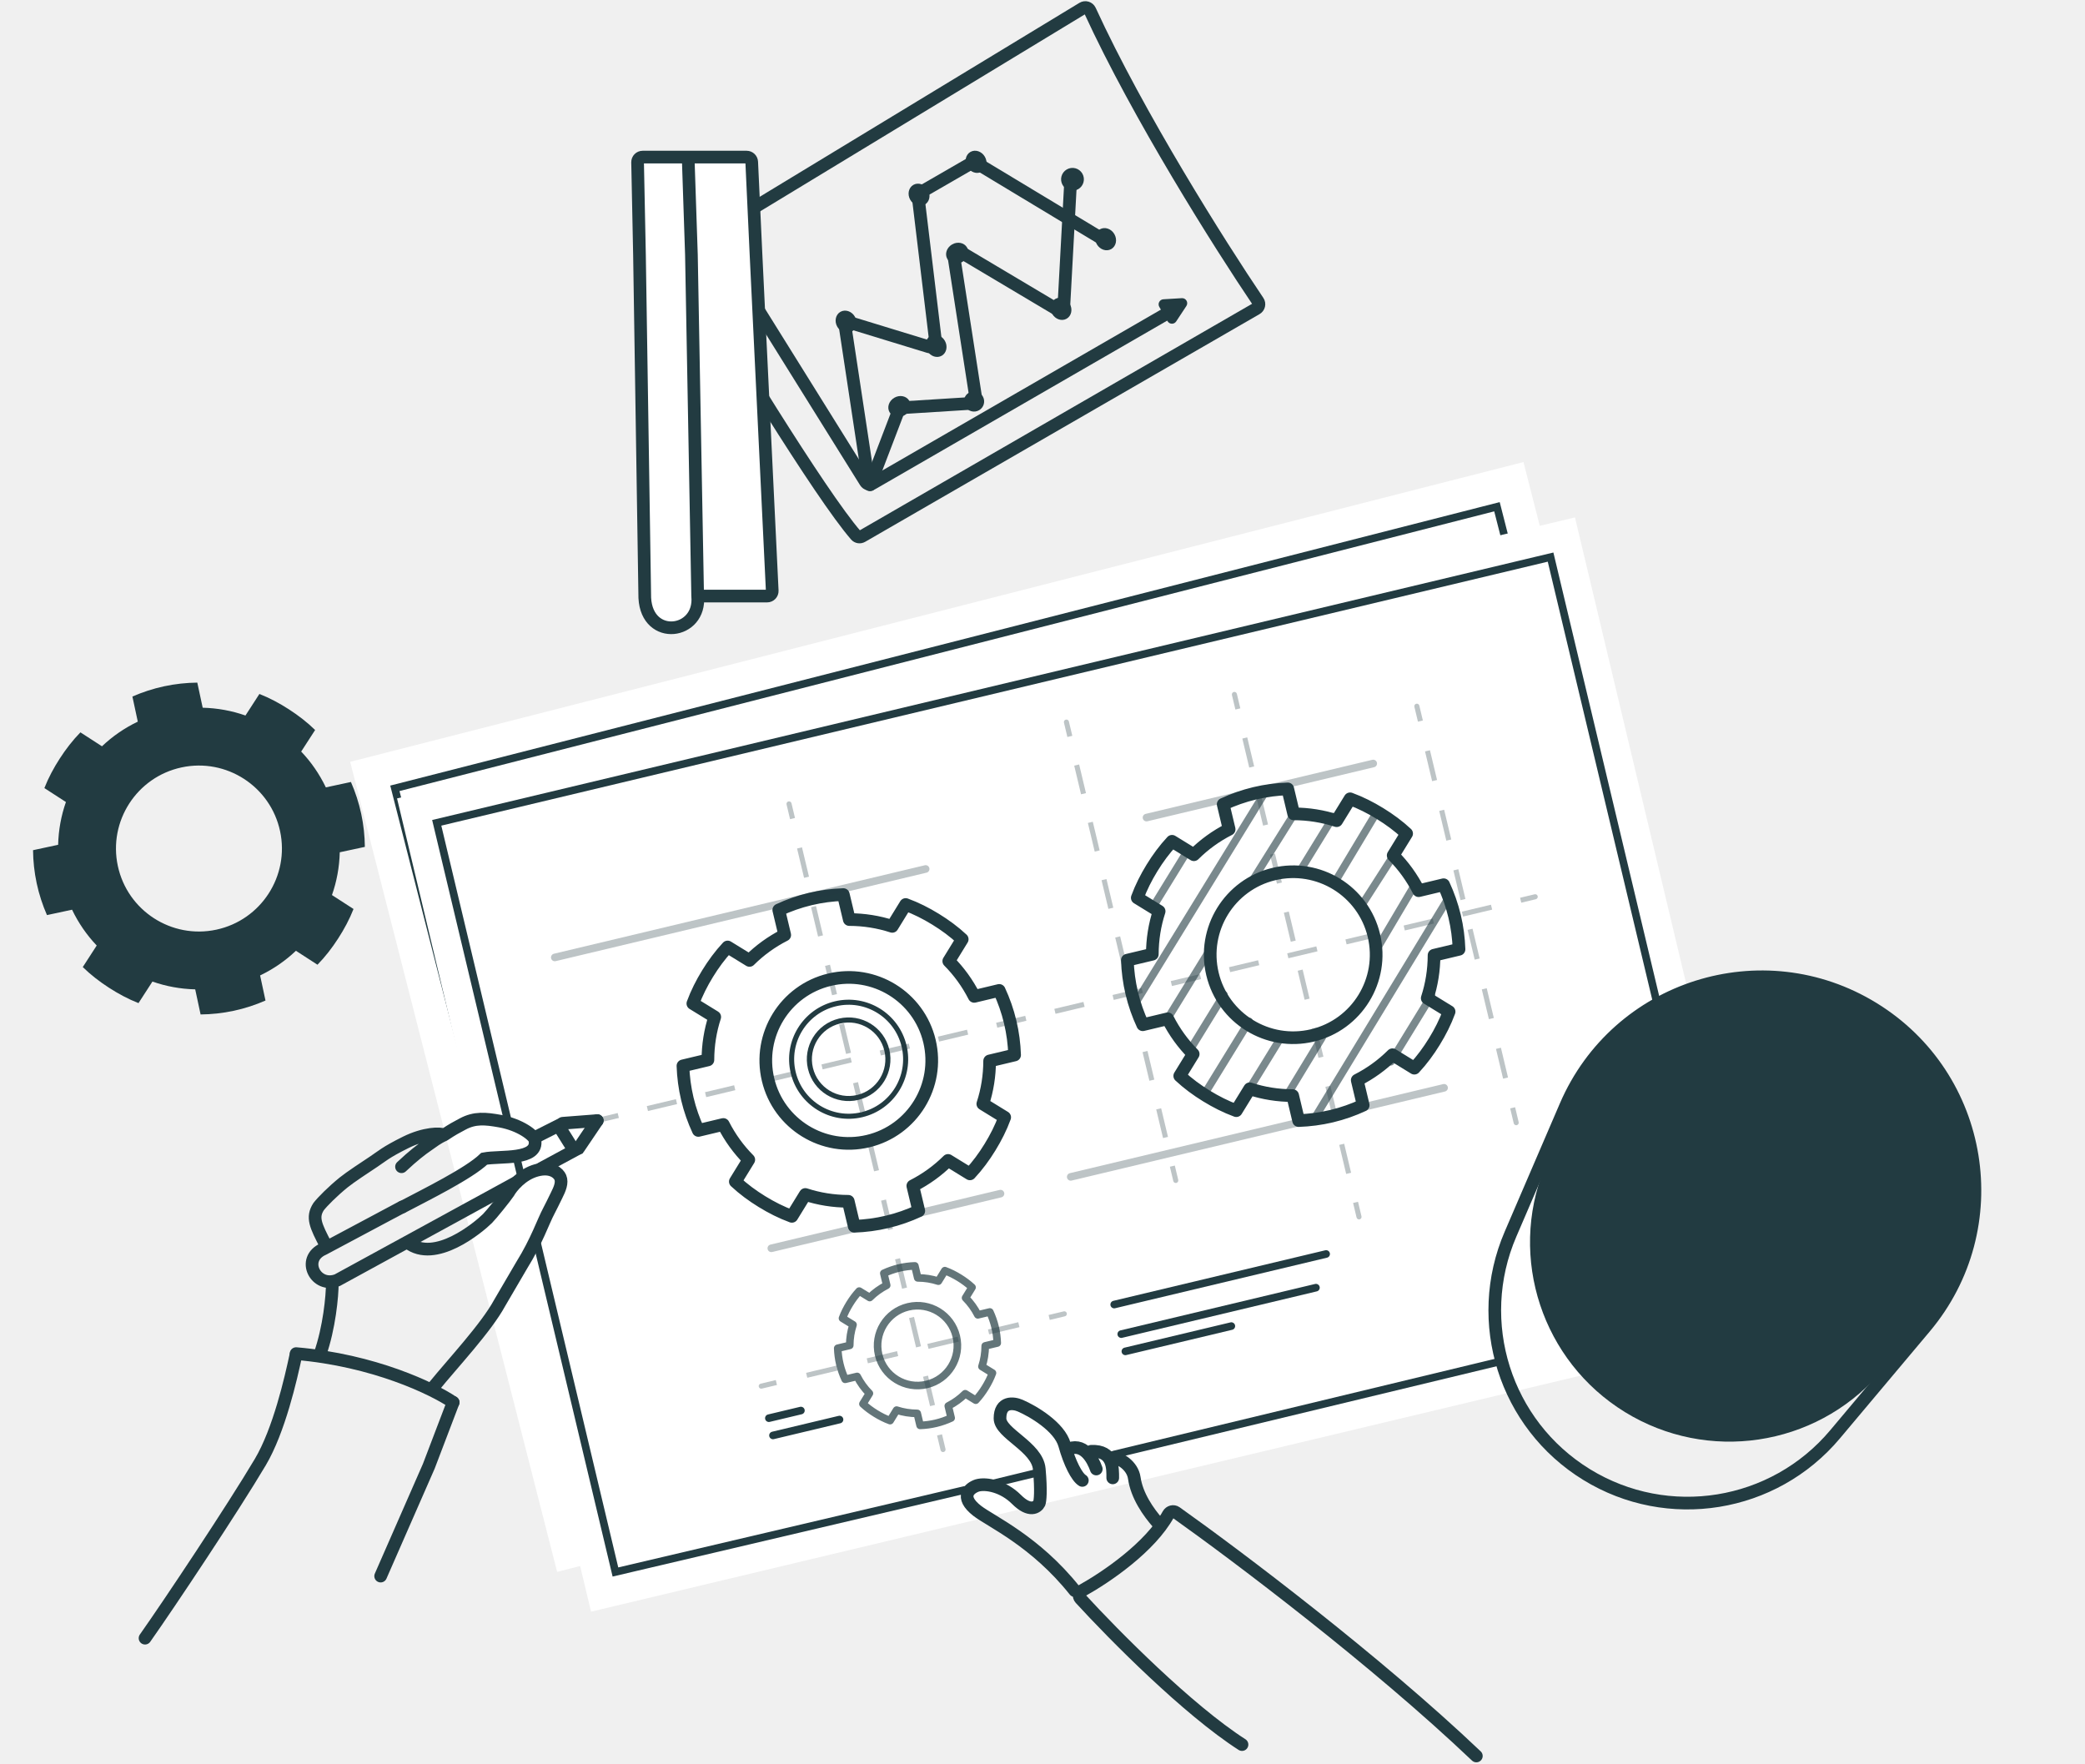
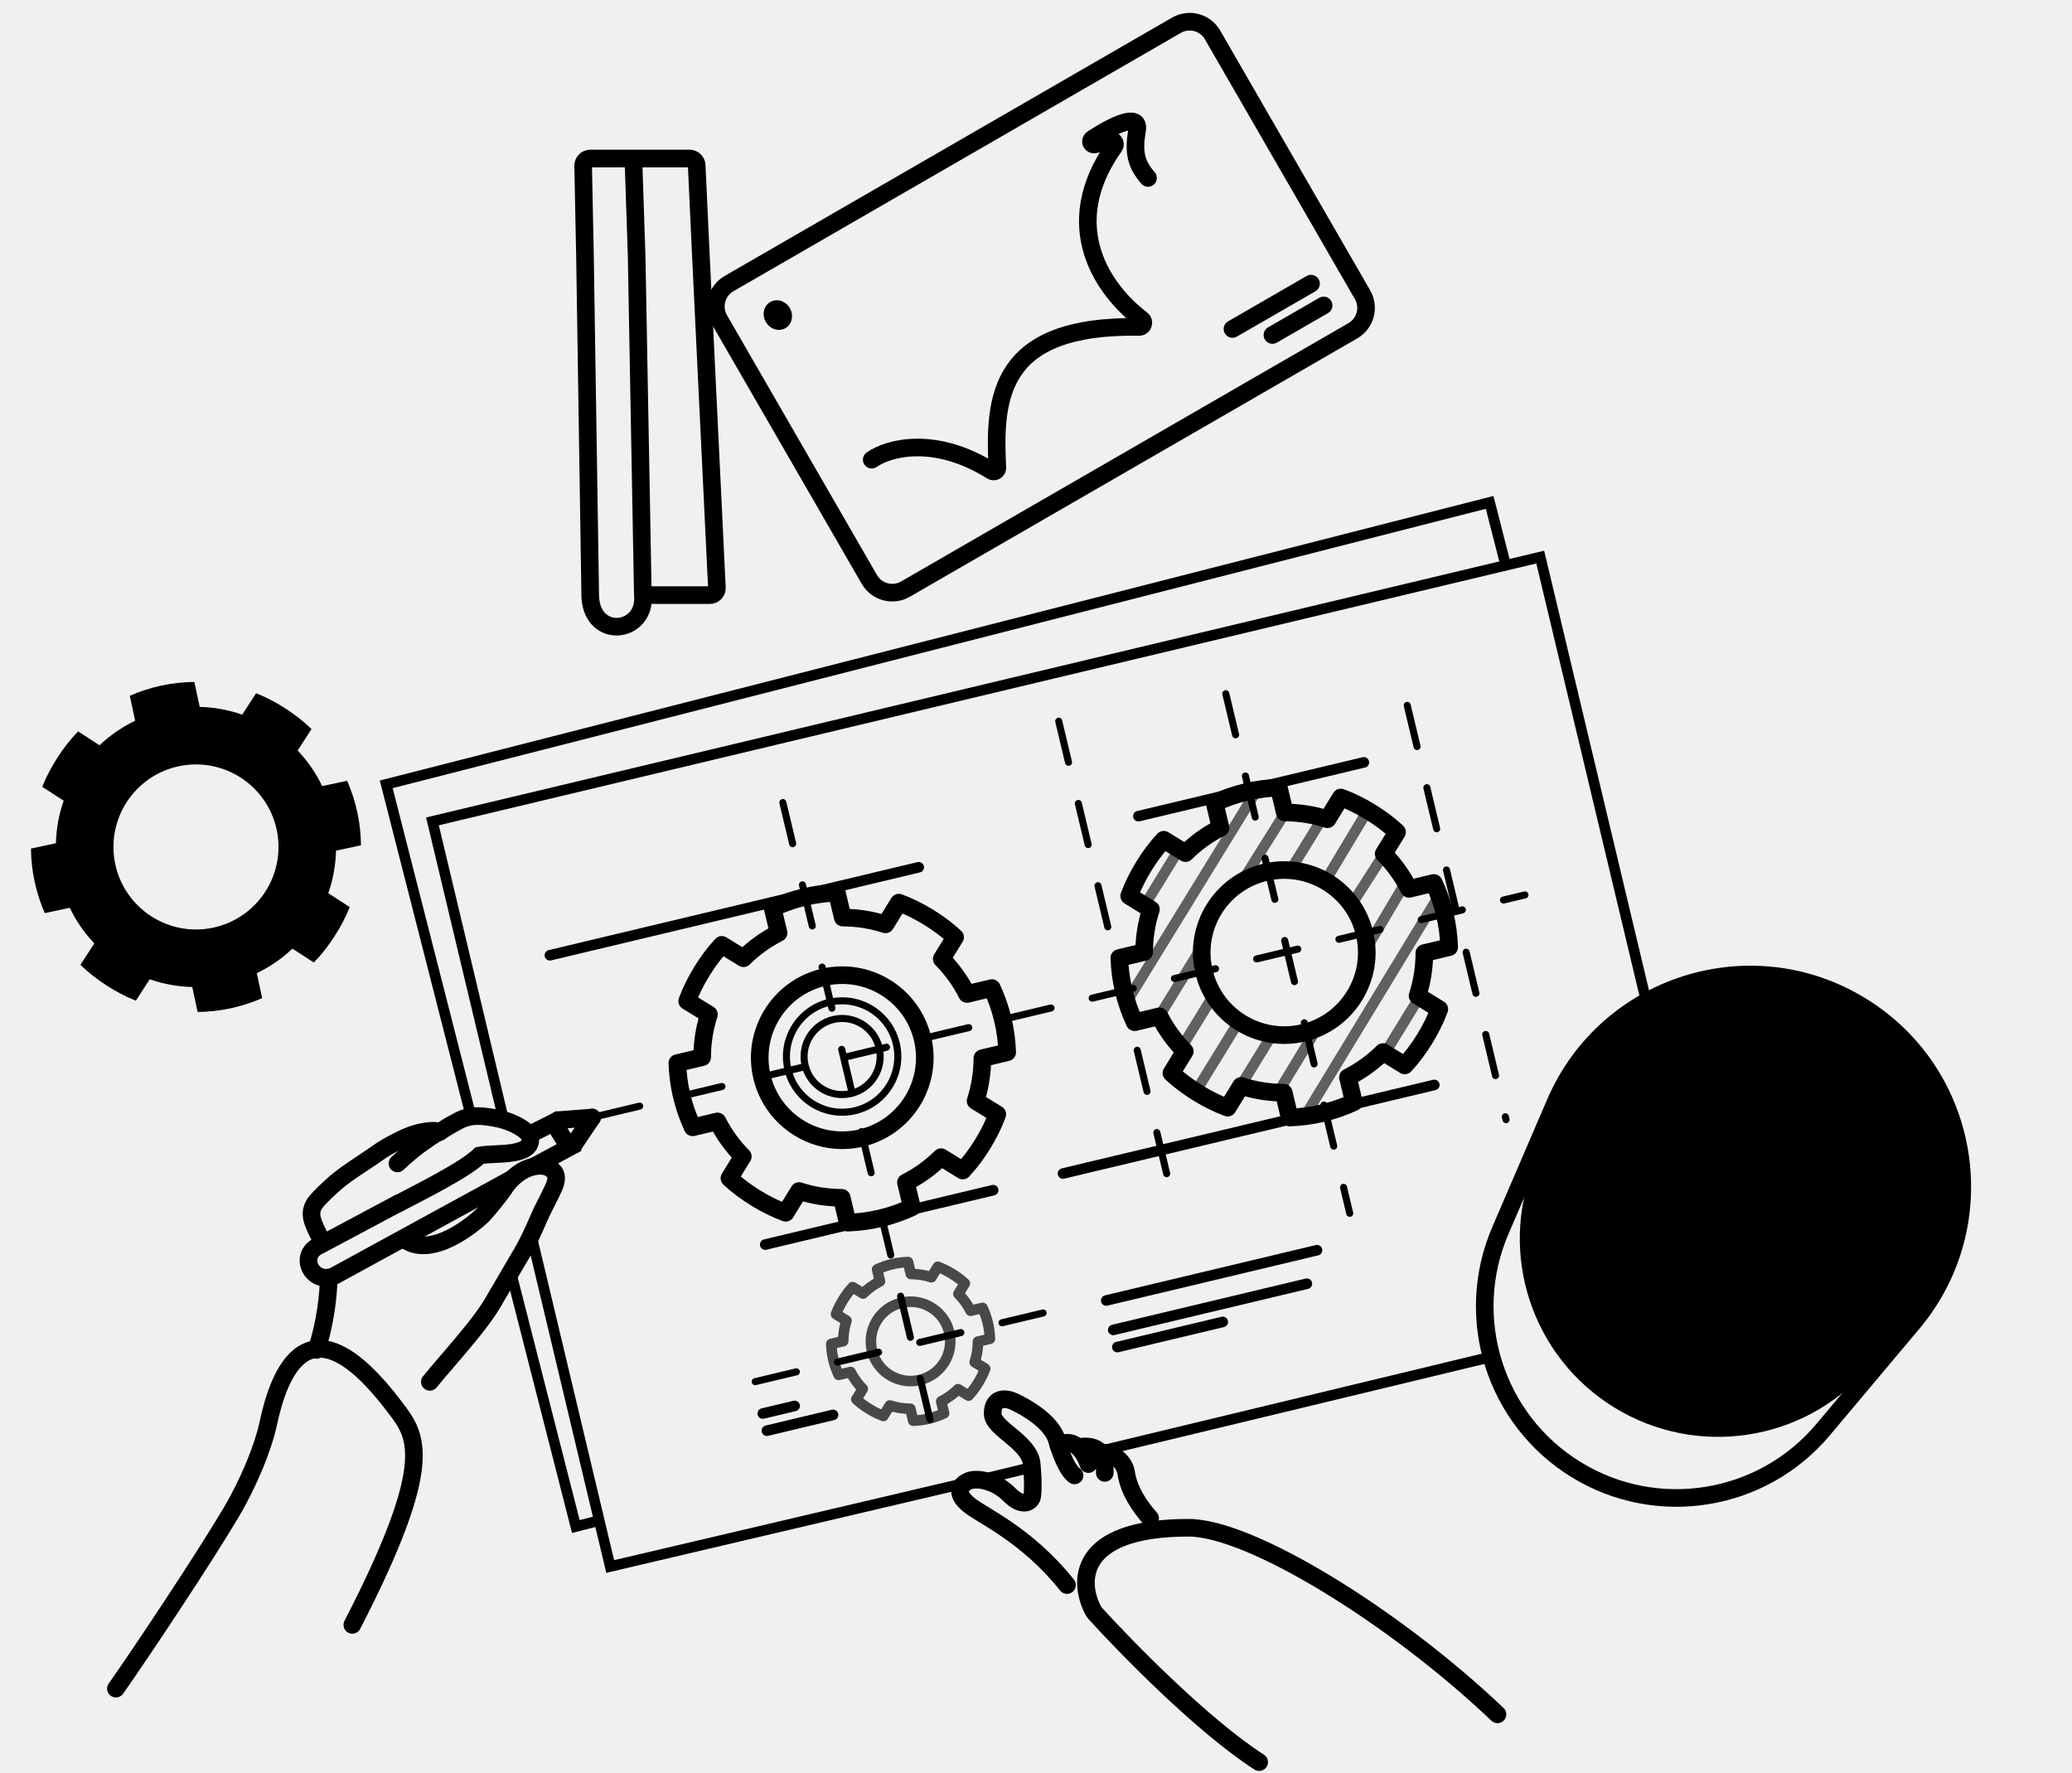
- <svg xmlns="http://www.w3.org/2000/svg" width="823" height="696" viewBox="0 0 823 696" fill="none">
-   <rect x="138.227" y="300.695" width="478" height="330" transform="rotate(-14.3321 138.227 300.695)" fill="white" />
-   <rect x="155.864" y="311.155" width="449" height="301" transform="rotate(-14.3321 155.864 311.155)" stroke="#223B41" stroke-width="3" />
-   <rect x="156.725" y="315.14" width="478" height="330" transform="rotate(-13.417 156.725 315.14)" fill="white" />
-   <path d="M439.749 574.092L592.5 537.295M380.749 588.092L242.926 620.472L211.75 489.592M391.749 585.592L410.25 581.092M205.86 465.092L203.713 456.092M200.732 443.592L172.387 324.77L612.05 219.889L654.061 396" stroke="#223B41" stroke-width="3" stroke-linecap="round" />
-   <path d="M64.792 270.878C60.407 271.819 56.221 273.197 52.263 274.926L54.388 284.833C49.112 287.369 44.379 290.638 40.251 294.564L31.744 289.062C28.663 292.212 25.981 295.707 23.597 299.393C21.213 303.078 19.126 306.958 17.517 311.059L26.024 316.562C24.136 321.937 23.096 327.594 22.947 333.446L13.04 335.571C13.086 339.89 13.546 344.273 14.486 348.658C15.427 353.044 16.806 357.23 18.535 361.188L28.441 359.063C30.978 364.338 34.247 369.072 38.173 373.2L32.67 381.707C35.82 384.787 39.316 387.47 43.001 389.854C46.686 392.237 50.567 394.325 54.668 395.934L60.17 387.427C65.545 389.314 71.203 390.355 77.054 390.504L79.179 400.411C83.498 400.364 87.881 399.905 92.267 398.964C96.653 398.024 100.838 396.645 104.797 394.916L102.672 385.009C107.947 382.473 112.68 379.204 116.808 375.278L125.316 380.78C128.396 377.631 131.079 374.135 133.462 370.45C135.846 366.764 137.933 362.884 139.543 358.783L131.035 353.281C132.923 347.906 133.963 342.248 134.113 336.396L144.019 334.271C143.973 329.952 143.514 325.569 142.573 321.184C141.632 316.798 140.253 312.612 138.524 308.654L128.618 310.779C126.081 305.504 122.812 300.77 118.886 296.642L124.389 288.135C121.239 285.055 117.743 282.372 114.058 279.989C110.373 277.605 106.492 275.517 102.391 273.908L96.889 282.415C91.514 280.528 85.856 279.488 80.005 279.338L77.88 269.431C73.561 269.478 69.178 269.937 64.792 270.878V270.878ZM71.661 302.899C89.337 299.108 106.76 310.376 110.551 328.052C114.343 345.728 103.074 363.151 85.398 366.943C67.722 370.734 50.3 359.466 46.508 341.79C42.717 324.114 53.985 306.691 71.661 302.899Z" fill="#223B41" />
-   <path d="M319.833 354.841C315.47 355.881 311.317 357.356 307.4 359.175L309.751 369.03C304.535 371.686 299.877 375.063 295.84 379.082L287.209 373.776C284.202 376.995 281.6 380.551 279.301 384.29C277.002 388.029 275.004 391.956 273.489 396.093L282.12 401.399C280.356 406.816 279.445 412.496 279.429 418.349L269.574 420.7C269.719 425.017 270.279 429.388 271.319 433.751C272.36 438.114 273.834 442.268 275.653 446.185L285.509 443.834C288.165 449.05 291.542 453.707 295.561 457.745L290.255 466.375C293.474 469.383 297.03 471.985 300.769 474.284C304.508 476.582 308.435 478.581 312.572 480.096L317.878 471.465C323.295 473.229 328.975 474.139 334.828 474.155L337.179 484.011C341.496 483.865 345.867 483.306 350.23 482.265C354.593 481.225 358.746 479.75 362.664 477.931L360.313 468.076C365.529 465.42 370.186 462.043 374.223 458.024L382.854 463.33C385.862 460.111 388.464 456.555 390.762 452.816C393.061 449.077 395.06 445.15 396.575 441.013L387.944 435.707C389.708 430.29 390.618 424.61 390.634 418.757L400.49 416.406C400.344 412.089 399.785 407.718 398.744 403.355C397.703 398.992 396.229 394.838 394.41 390.921L384.555 393.272C381.898 388.056 378.522 383.399 374.503 379.361L379.809 370.731C376.59 367.723 373.034 365.121 369.295 362.822C365.556 360.524 361.629 358.525 357.492 357.01L352.186 365.641C346.769 363.877 341.089 362.967 335.236 362.951L332.885 353.095C328.568 353.241 324.196 353.8 319.833 354.841V354.841ZM327.433 386.697C345.017 382.502 362.693 393.369 366.888 410.954C371.083 428.538 360.216 446.214 342.631 450.409C325.046 454.604 307.37 443.737 303.176 426.152C298.981 408.568 309.848 390.892 327.433 386.697Z" stroke="#223B41" stroke-width="5" stroke-linecap="round" stroke-linejoin="round" />
-   <path d="M354.843 500.487C352.745 500.988 350.748 501.697 348.864 502.571L349.994 507.311C347.486 508.589 345.246 510.212 343.305 512.145L339.154 509.593C337.708 511.142 336.456 512.852 335.351 514.65C334.245 516.448 333.284 518.337 332.556 520.326L336.706 522.878C335.858 525.483 335.42 528.214 335.413 531.03L330.673 532.16C330.743 534.236 331.012 536.338 331.512 538.437C332.013 540.535 332.722 542.532 333.596 544.416L338.336 543.286C339.614 545.794 341.237 548.034 343.17 549.975L340.619 554.126C342.167 555.572 343.877 556.824 345.675 557.929C347.473 559.035 349.362 559.996 351.351 560.724L353.903 556.574C356.508 557.422 359.24 557.86 362.055 557.868L363.185 562.607C365.261 562.537 367.363 562.268 369.462 561.768C371.56 561.267 373.557 560.558 375.441 559.684L374.311 554.944C376.819 553.666 379.059 552.043 381 550.11L385.151 552.662C386.597 551.113 387.849 549.403 388.954 547.605C390.06 545.807 391.021 543.918 391.749 541.929L387.599 539.377C388.447 536.772 388.885 534.041 388.893 531.226L393.632 530.095C393.562 528.019 393.293 525.917 392.793 523.818C392.292 521.72 391.583 519.723 390.709 517.839L385.969 518.969C384.691 516.461 383.068 514.221 381.135 512.28L383.687 508.129C382.138 506.683 380.428 505.431 378.63 504.326C376.832 503.22 374.943 502.259 372.954 501.531L370.402 505.681C367.797 504.833 365.066 504.395 362.251 504.387L361.12 499.648C359.044 499.718 356.942 499.987 354.843 500.487V500.487ZM358.498 515.807C366.955 513.79 375.455 519.016 377.473 527.473C379.49 535.93 374.264 544.43 365.807 546.448C357.35 548.465 348.85 543.239 346.832 534.782C344.815 526.325 350.041 517.825 358.498 515.807Z" stroke="#223B41" stroke-opacity="0.7" stroke-width="3" stroke-linecap="round" stroke-linejoin="round" />
-   <path d="M596.225 487.148L618.021 436.487C638.309 389.33 695.717 371.154 739.449 398.04C783.259 424.974 792.896 484.547 759.813 523.919L724.335 566.143C700.088 594.998 658.368 601.748 626.26 582.008C594.088 562.229 581.3 521.84 596.225 487.148Z" stroke="#223B41" stroke-width="5" />
-   <path d="M609.594 461.054L618.281 439.38C637.362 391.768 694.721 372.811 738.417 399.675C782.201 426.593 791.107 486.497 757.049 524.989L741.575 542.476C716.241 571.108 673.994 577.39 641.425 557.367C608.779 537.296 595.338 496.627 609.594 461.054Z" fill="#223B41" />
-   <circle cx="334.978" cy="418.089" r="15.5" transform="rotate(-13.417 334.978 418.089)" stroke="#223B41" stroke-width="2" />
-   <circle cx="334.977" cy="418.089" r="22.5" transform="rotate(-13.417 334.977 418.089)" stroke="#223B41" stroke-width="2" />
-   <path d="M312.42 317.066C312.292 316.529 311.752 316.197 311.215 316.325C310.678 316.453 310.346 316.993 310.475 317.53L312.42 317.066ZM371.268 572.379C371.396 572.916 371.936 573.248 372.473 573.12C373.01 572.992 373.342 572.452 373.214 571.915L371.268 572.379ZM310.475 317.53L311.856 323.322L313.802 322.858L312.42 317.066L310.475 317.53ZM314.62 334.906L317.383 346.49L319.328 346.026L316.565 334.442L314.62 334.906ZM320.146 358.074L322.91 369.658L324.855 369.194L322.092 357.61L320.146 358.074ZM325.673 381.242L328.436 392.826L330.382 392.362L327.618 380.778L325.673 381.242ZM331.2 404.41L333.963 415.994L335.908 415.53L333.145 403.946L331.2 404.41ZM336.726 427.578L339.49 439.162L341.435 438.698L338.672 427.114L336.726 427.578ZM342.253 450.747L345.016 462.331L346.962 461.867L344.198 450.282L342.253 450.747ZM347.78 473.915L350.543 485.499L352.488 485.035L349.725 473.451L347.78 473.915ZM353.306 497.083L356.07 508.667L358.015 508.203L355.252 496.619L353.306 497.083ZM358.833 520.251L361.596 531.835L363.542 531.371L360.778 519.787L358.833 520.251ZM364.36 543.419L367.123 555.003L369.068 554.539L366.305 542.955L364.36 543.419ZM369.886 566.587L371.268 572.379L373.214 571.915L371.832 566.123L369.886 566.587Z" fill="#223B41" fill-opacity="0.3" />
-   <path d="M421.917 284.777C421.789 284.24 421.25 283.908 420.712 284.037C420.175 284.165 419.843 284.704 419.972 285.241L421.917 284.777ZM463.13 466.165C463.259 466.702 463.798 467.034 464.335 466.906C464.872 466.777 465.204 466.238 465.076 465.701L463.13 466.165ZM419.972 285.241L421.32 290.895L423.266 290.431L421.917 284.777L419.972 285.241ZM424.018 302.203L426.715 313.511L428.661 313.047L425.963 301.739L424.018 302.203ZM429.413 324.818L432.11 336.126L434.055 335.662L431.358 324.354L429.413 324.818ZM434.807 347.434L437.505 358.741L439.45 358.277L436.753 346.97L434.807 347.434ZM440.202 370.049L442.9 381.357L444.845 380.893L442.148 369.585L440.202 370.049ZM445.597 392.665L448.295 403.972L450.24 403.508L447.543 392.201L445.597 392.665ZM450.992 415.28L453.689 426.588L455.635 426.124L452.937 414.816L450.992 415.28ZM456.387 437.896L459.084 449.203L461.03 448.739L458.332 437.431L456.387 437.896ZM461.782 460.511L463.13 466.165L465.076 465.701L463.727 460.047L461.782 460.511Z" fill="#223B41" fill-opacity="0.3" />
-   <path d="M488.221 273.862C488.093 273.325 487.553 272.993 487.016 273.122C486.479 273.25 486.147 273.789 486.275 274.326L488.221 273.862ZM535.467 480.54C535.595 481.077 536.135 481.409 536.672 481.281C537.209 481.153 537.541 480.613 537.412 480.076L535.467 480.54ZM486.275 274.326L487.642 280.054L489.587 279.59L488.221 273.862L486.275 274.326ZM490.375 291.511L493.108 302.967L495.053 302.503L492.32 291.047L490.375 291.511ZM495.84 314.423L498.573 325.88L500.519 325.416L497.786 313.959L495.84 314.423ZM501.306 337.336L504.039 348.792L505.984 348.328L503.252 336.872L501.306 337.336ZM506.772 360.249L509.505 371.705L511.45 371.241L508.717 359.785L506.772 360.249ZM512.238 383.161L514.971 394.618L516.916 394.154L514.183 382.697L512.238 383.161ZM517.703 406.074L520.436 417.53L522.382 417.066L519.649 405.61L517.703 406.074ZM523.169 428.987L525.902 440.443L527.847 439.979L525.115 428.523L523.169 428.987ZM528.635 451.899L531.368 463.356L533.313 462.892L530.58 451.435L528.635 451.899ZM534.101 474.812L535.467 480.54L537.412 480.076L536.046 474.348L534.101 474.812Z" fill="#223B41" fill-opacity="0.3" />
-   <path d="M560.238 278.511C560.11 277.973 559.571 277.642 559.034 277.77C558.496 277.898 558.165 278.438 558.293 278.975L560.238 278.511ZM597.507 443.362C597.635 443.899 598.175 444.231 598.712 444.103C599.249 443.975 599.581 443.435 599.452 442.898L597.507 443.362ZM558.293 278.975L559.693 284.846L561.639 284.382L560.238 278.511L558.293 278.975ZM562.494 296.588L565.295 308.33L567.241 307.866L564.44 296.124L562.494 296.588ZM568.096 320.072L570.897 331.814L572.843 331.349L570.042 319.608L568.096 320.072ZM573.698 343.556L576.499 355.297L578.445 354.833L575.644 343.091L573.698 343.556ZM579.3 367.039L582.102 378.781L584.047 378.317L581.246 366.575L579.3 367.039ZM584.903 390.523L587.704 402.265L589.649 401.801L586.848 390.059L584.903 390.523ZM590.505 414.007L593.306 425.749L595.251 425.285L592.45 413.543L590.505 414.007ZM596.107 437.491L597.507 443.362L599.452 442.898L598.052 437.027L596.107 437.491Z" fill="#223B41" fill-opacity="0.3" />
-   <path d="M300.243 546.144C299.705 546.272 299.374 546.811 299.502 547.348C299.63 547.885 300.169 548.217 300.707 548.089L300.243 546.144ZM420.35 519.548C420.887 519.42 421.218 518.881 421.09 518.344C420.962 517.806 420.423 517.475 419.886 517.603L420.35 519.548ZM300.707 548.089L306.689 546.662L306.225 544.716L300.243 546.144L300.707 548.089ZM318.653 543.808L330.617 540.954L330.153 539.008L318.189 541.862L318.653 543.808ZM342.582 538.1L354.546 535.246L354.082 533.3L342.118 536.154L342.582 538.1ZM366.51 532.392L378.475 529.538L378.011 527.592L366.046 530.446L366.51 532.392ZM390.439 526.684L402.403 523.83L401.939 521.884L389.975 524.738L390.439 526.684ZM414.367 520.975L420.35 519.548L419.886 517.603L413.903 519.03L414.367 520.975Z" fill="#223B41" fill-opacity="0.3" />
-   <path d="M238.077 440.69C237.539 440.819 237.208 441.358 237.336 441.895C237.464 442.432 238.003 442.764 238.541 442.636L238.077 440.69ZM606.224 354.926C606.761 354.798 607.093 354.258 606.965 353.721C606.836 353.184 606.297 352.852 605.76 352.981L606.224 354.926ZM238.541 442.636L244.286 441.265L243.822 439.32L238.077 440.69L238.541 442.636ZM255.776 438.524L267.266 435.783L266.802 433.838L255.312 436.579L255.776 438.524ZM278.756 433.043L290.246 430.302L289.782 428.356L278.292 431.097L278.756 433.043ZM301.736 427.561L313.226 424.82L312.762 422.874L301.272 425.615L301.736 427.561ZM324.716 422.079L336.207 419.338L335.742 417.392L324.252 420.133L324.716 422.079ZM347.697 416.597L359.187 413.856L358.723 411.911L347.233 414.652L347.697 416.597ZM370.677 411.115L382.167 408.374L381.703 406.429L370.213 409.17L370.677 411.115ZM393.657 405.633L405.147 402.892L404.683 400.947L393.193 403.688L393.657 405.633ZM416.637 400.151L428.127 397.41L427.663 395.465L416.173 398.206L416.637 400.151ZM439.617 394.67L451.108 391.929L450.643 389.983L439.153 392.724L439.617 394.67ZM462.598 389.188L474.088 386.447L473.624 384.501L462.134 387.242L462.598 389.188ZM485.578 383.706L497.068 380.965L496.604 379.019L485.114 381.76L485.578 383.706ZM508.558 378.224L520.048 375.483L519.584 373.538L508.094 376.279L508.558 378.224ZM531.538 372.742L543.028 370.001L542.564 368.056L531.074 370.797L531.538 372.742ZM554.518 367.26L566.009 364.519L565.544 362.574L554.054 365.315L554.518 367.26ZM577.499 361.778L588.989 359.037L588.525 357.092L577.035 359.833L577.499 361.778ZM600.479 356.296L606.224 354.926L605.76 352.981L600.015 354.351L600.479 356.296Z" fill="#223B41" fill-opacity="0.3" />
-   <path d="M303.491 559.762L316.136 556.745" stroke="#223B41" stroke-width="3" stroke-linecap="round" />
-   <path d="M439.804 514.908L523.457 494.953" stroke="#223B41" stroke-width="3" stroke-linecap="round" />
-   <path d="M442.588 526.58L519.432 508.249" stroke="#223B41" stroke-width="3" stroke-linecap="round" />
-   <path d="M444.213 533.389L486.039 523.412" stroke="#223B41" stroke-width="3" stroke-linecap="round" />
-   <path d="M305.115 566.57L331.378 560.305" stroke="#223B41" stroke-width="3" stroke-linecap="round" />
-   <path d="M454.959 358.215L469.032 335.325" stroke="#223B41" stroke-opacity="0.6" stroke-width="3" stroke-linecap="round" />
-   <path d="M447.629 396.871L500.217 311.334" stroke="#223B41" stroke-opacity="0.6" stroke-width="3" stroke-linecap="round" />
-   <path d="M460.419 402.797L477.5 375M511 321L493.484 349.014" stroke="#223B41" stroke-opacity="0.6" stroke-width="3" stroke-linecap="round" />
-   <path d="M470 413.944L483.117 392.61M526.291 322.384L513.484 343.215" stroke="#223B41" stroke-opacity="0.6" stroke-width="3" stroke-linecap="round" />
-   <path d="M475.383 431.918L493.079 403.135M543.5 320.5L527 348" stroke="#223B41" stroke-opacity="0.6" stroke-width="3" stroke-linecap="round" />
-   <path d="M492.494 430.817L505.709 409.324M550.5 337L538 356.5" stroke="#223B41" stroke-opacity="0.6" stroke-width="3" stroke-linecap="round" />
-   <path d="M508.124 432.125L521.888 409.463M558 350L543.5 374.5" stroke="#223B41" stroke-opacity="0.6" stroke-width="3" stroke-linecap="round" />
-   <path d="M519.31 440.663L572 354" stroke="#223B41" stroke-opacity="0.6" stroke-width="3" stroke-linecap="round" />
-   <path d="M549.013 419.081L565 393" stroke="#223B41" stroke-opacity="0.6" stroke-width="3" stroke-linecap="round" />
-   <path d="M495.253 313.124C490.89 314.165 486.737 315.639 482.82 317.458L485.171 327.314C479.955 329.97 475.297 333.347 471.26 337.366L462.629 332.06C459.622 335.279 457.02 338.835 454.721 342.574C452.422 346.313 450.424 350.24 448.909 354.377L457.54 359.683C455.776 365.099 454.865 370.779 454.849 376.633L444.994 378.984C445.139 383.301 445.699 387.672 446.739 392.035C447.78 396.398 449.254 400.551 451.073 404.469L460.929 402.118C463.585 407.334 466.962 411.991 470.981 416.028L465.675 424.659C468.894 427.667 472.45 430.269 476.189 432.567C479.928 434.866 483.855 436.865 487.992 438.38L493.298 429.749C498.714 431.513 504.394 432.423 510.248 432.439L512.599 442.295C516.916 442.149 521.287 441.59 525.65 440.549C530.013 439.508 534.166 438.034 538.084 436.215L535.733 426.36C540.949 423.703 545.606 420.327 549.643 416.308L558.274 421.614C561.282 418.395 563.884 414.839 566.182 411.1C568.481 407.361 570.48 403.434 571.995 399.297L563.364 393.991C565.128 388.574 566.038 382.894 566.054 377.04L575.91 374.689C575.764 370.373 575.205 366.001 574.164 361.638C573.123 357.275 571.649 353.122 569.83 349.205L559.975 351.556C557.318 346.34 553.942 341.682 549.923 337.645L555.229 329.014C552.01 326.007 548.454 323.405 544.715 321.106C540.976 318.807 537.049 316.809 532.912 315.294L527.606 323.925C522.189 322.161 516.509 321.25 510.656 321.234L508.305 311.379C503.988 311.524 499.616 312.084 495.253 313.124V313.124ZM502.853 344.981C520.437 340.786 538.113 351.653 542.308 369.237C546.503 386.822 535.635 404.498 518.051 408.693C500.466 412.888 482.79 402.02 478.596 384.436C474.401 366.851 485.268 349.175 502.853 344.981Z" stroke="#223B41" stroke-width="5" stroke-linecap="round" stroke-linejoin="round" />
-   <path d="M218.988 377.906L365.381 342.984" stroke="#223B41" stroke-opacity="0.3" stroke-width="3" stroke-linecap="round" />
-   <path d="M304.459 492.707L394.921 471.128" stroke="#223B41" stroke-opacity="0.3" stroke-width="3" stroke-linecap="round" />
-   <path d="M422.643 464.515L570.008 429.361" stroke="#223B41" stroke-opacity="0.3" stroke-width="3" stroke-linecap="round" />
-   <path d="M452.553 322.704L542.042 301.356" stroke="#223B41" stroke-opacity="0.3" stroke-width="3" stroke-linecap="round" />
-   <path d="M457.225 601.326C453.225 596.826 448.724 590.326 447.724 583.326C447.036 578.508 441.891 575.159 438.724 575.326M439.225 583.326C439.225 579.659 439.524 572.426 430.724 572.826M432.725 579.826C431.391 575.992 427.615 568.726 420.815 572.326M427.224 584.326C425.058 582.992 422.225 577.526 420.225 570.326C418.225 563.126 407.725 556.992 402.725 554.826C400.058 553.659 394.725 553.026 394.725 559.826C394.724 565.826 409.425 571.026 410.225 579.826C411.025 588.626 410.558 592.492 410.225 593.326C409.391 594.992 406.425 597.026 401.225 591.826C396.025 586.626 389.224 585.326 385.725 586.326C382.725 587.326 378.525 590.726 385.725 596.326C391.074 600.486 408.624 608.226 424.224 627.826" stroke="#223B41" stroke-width="5" stroke-linecap="round" />
-   <path d="M582.749 693.092C543.052 655.341 488.462 614.214 464.201 596.973C463.181 596.249 461.769 596.639 461.164 597.734C454.028 610.632 436.857 622.396 427.027 627.867C425.881 628.504 425.599 630.032 426.485 630.998C439.902 645.62 468.826 674.82 490.249 688.592" stroke="#223B41" stroke-width="5" stroke-linecap="round" />
-   <path d="M178.865 553.515L169.256 578.723L150.25 622.092" stroke="#223B41" stroke-width="5" stroke-linecap="round" />
-   <path d="M178.865 553.516C170.937 548.112 147.55 536.883 116.883 534.275" stroke="#223B41" stroke-width="5" stroke-linecap="round" />
-   <path d="M116.82 534.73C114.802 544.178 110.168 564.592 102.749 577.092C91.916 595.344 66.849 632.992 57.249 646.592" stroke="#223B41" stroke-width="5" stroke-linecap="round" />
-   <path d="M171.346 547.188C178.663 538.182 191.889 524.112 197.236 514.262L205.96 499.347C211.87 489.852 214.399 482.112 216.658 477.915C217.661 476.05 218.286 474.633 219.676 471.86C220.938 469.344 222.048 466.803 221.167 464.718C220.493 463.122 217.68 460.328 211.821 461.923C205.963 463.518 201.967 468.465 200.702 470.74C199.434 472.624 193.932 479.453 192.425 480.952C188.923 484.435 171.671 498.875 160.912 490.415M158.819 476.431C167.75 471.709 185.099 463.196 191.142 457.352C197.349 456.15 212.677 458.158 211.131 449.928C210.808 448.213 205.411 443.96 197.389 442.517C191.616 441.478 187.429 441.073 182.633 443.65C179.914 445.111 178.836 445.63 175.325 447.962M158.487 460.519C163.118 456.149 166.429 453.651 168.715 452.08C170.94 450.55 172.6 449.162 175.325 447.962M175.325 447.962C173.869 447.169 167.574 447.221 160.153 450.896C152.047 454.911 150.662 456.431 147.523 458.502C144.384 460.573 138.106 464.715 135.648 466.714C131.299 470.25 127.337 474.235 125.772 476.245C123.018 480.499 124.553 483.717 128.693 491.638M131.175 506.344C131.175 511.618 129.977 524.112 126.319 534.524" stroke="#223B41" stroke-width="5" stroke-linecap="round" />
-   <path d="M203.748 466.716L133.143 505.293C124.612 508.63 118.679 496.937 127.629 492.99L158.77 476.387M213.569 461.216L226.626 454.156L220.443 444.269L211.603 448.734" stroke="#223B41" stroke-width="5" stroke-linecap="round" />
-   <path d="M228.387 453.198L235.749 442.303" stroke="#223B41" stroke-width="5" stroke-linecap="round" />
-   <path d="M222.196 443.349L235.749 442.303" stroke="#223B41" stroke-width="5" stroke-linecap="round" />
-   <path d="M288.385 108.074C288.32 106.516 289.984 105.486 291.349 106.239L297.489 109.623C298.829 110.362 298.877 112.27 297.576 113.075L291.729 116.695C290.428 117.501 288.742 116.607 288.678 115.078L288.385 108.074Z" fill="#223B41" />
-   <path d="M466.498 117.688C468.144 117.589 469.195 119.411 468.287 120.786L464.266 126.877C463.447 128.117 461.608 128.062 460.865 126.775L457.601 121.121C456.858 119.834 457.729 118.214 459.213 118.125L466.498 117.688Z" fill="#223B41" />
-   <path d="M337.846 211.316C323.867 195.262 286.225 133.496 267.799 102.337C267.242 101.394 267.562 100.203 268.498 99.635L427.364 3.262C428.39 2.64 429.724 3.045 430.225 4.135C449.295 45.659 481.518 96.647 496.593 118.966C497.244 119.93 496.935 121.233 495.928 121.815L340.269 211.684C339.463 212.15 338.458 212.018 337.846 211.316Z" stroke="#223B41" stroke-width="5" stroke-linecap="round" />
-   <path d="M294.472 114.573L341.624 190.196C342.194 191.111 343.387 191.409 344.321 190.87L460.349 123.881" stroke="#223B41" stroke-width="5" stroke-linecap="round" />
-   <path d="M342.936 190.515L333.74 129.802C333.52 128.346 334.895 127.159 336.303 127.59L366.71 136.895C368.092 137.319 369.453 136.18 369.281 134.744L362.443 77.885C362.348 77.09 362.736 76.315 363.429 75.914L383.434 64.364C384.065 64 384.843 64.008 385.467 64.383L435.231 94.375" stroke="#223B41" stroke-width="5" stroke-linecap="round" />
-   <ellipse cx="333.97" cy="126.986" rx="4" ry="4.5" transform="rotate(-30 333.97 126.986)" fill="#223B41" />
-   <ellipse cx="369.488" cy="136.503" rx="4" ry="4.5" transform="rotate(-30 369.488 136.503)" fill="#223B41" />
-   <ellipse cx="362.772" cy="76.872" rx="4" ry="4.5" transform="rotate(-30 362.772 76.8717)" fill="#223B41" />
-   <ellipse cx="385.288" cy="63.872" rx="4" ry="4.5" transform="rotate(-30 385.288 63.8717)" fill="#223B41" />
-   <ellipse cx="355.019" cy="160.445" rx="4.5" ry="4" transform="rotate(-30 355.019 160.445)" fill="#223B41" />
-   <ellipse cx="436.404" cy="94.405" rx="4" ry="4.5" transform="rotate(-30 436.404 94.4049)" fill="#223B41" />
-   <circle cx="423.337" cy="70.772" r="4.5" transform="rotate(-30 423.337 70.7721)" fill="#223B41" />
-   <ellipse cx="377.821" cy="99.937" rx="4.5" ry="4" transform="rotate(-30 377.821 99.9372)" fill="#223B41" />
-   <ellipse cx="418.788" cy="121.895" rx="4" ry="4.5" transform="rotate(-30 418.788 121.895)" fill="#223B41" />
-   <path d="M343.436 191.381L354.593 162.195C354.873 161.463 355.554 160.962 356.336 160.913L383.288 159.22C384.462 159.146 385.319 158.081 385.139 156.918L376.605 101.745C376.347 100.073 378.151 98.856 379.604 99.72L416.936 121.934C418.228 122.703 419.875 121.825 419.956 120.324L422.653 70.589" stroke="#223B41" stroke-width="5" stroke-linecap="round" />
-   <circle cx="384.469" cy="158.453" r="4" transform="rotate(-30 384.469 158.453)" fill="#223B41" />
-   <path d="M254.512 236.008L252.418 100.506L251.673 64.047C251.65 62.927 252.552 62.007 253.672 62.007L271.631 62.007L294.722 62.007C295.791 62.007 296.67 62.846 296.72 63.914L298.418 100.508L304.817 233.171C304.872 234.312 303.962 235.267 302.819 235.267L275.385 235.267C276.83 250.331 255.435 253.246 254.512 236.008Z" fill="white" />
-   <path d="M275.385 235.267C276.83 250.331 255.435 253.246 254.512 236.008L252.418 100.506L251.673 64.047C251.65 62.927 252.552 62.007 253.672 62.007L271.631 62.007M275.385 235.267L272.918 100.508L271.631 62.007M275.385 235.267L302.819 235.267C303.962 235.267 304.872 234.312 304.817 233.171L298.418 100.508L296.72 63.914C296.67 62.846 295.791 62.007 294.722 62.007L271.631 62.007" stroke="#223B41" stroke-width="5" stroke-linecap="round" />
+ <svg xmlns="http://www.w3.org/2000/svg" width="588" height="503" viewBox="0 0 588 503" fill="none">
+   <path d="M133.673 316.755L109.606 222.558L422.738 142.554L427.329 160.522" stroke="black" stroke-width="3" />
+   <path d="M145.091 361.443L163.414 433.159L170.175 431.431" stroke="black" stroke-width="3" />
+   <path d="M279.574 419.56L292.802 416.343" stroke="black" stroke-width="3" stroke-linecap="round" />
+   <path d="M313.895 411.337L423.115 385.026" stroke="black" stroke-width="3" stroke-linecap="round" />
+   <path d="M271.709 421.348L173.162 444.5L150.87 350.918" stroke="black" stroke-width="3" stroke-linecap="round" />
+   <path d="M142.992 318.027L122.725 233.066L437.094 158.074L467.133 283.997" stroke="black" stroke-width="3" stroke-linecap="round" />
+   <path d="M45.792 194.532C42.657 195.205 39.664 196.191 36.833 197.427L38.353 204.511C34.581 206.324 31.196 208.662 28.245 211.469L22.162 207.535C19.959 209.787 18.041 212.286 16.337 214.921C14.633 217.556 13.14 220.331 11.989 223.263L18.072 227.197C16.723 231.041 15.979 235.086 15.872 239.27L8.788 240.789C8.822 243.878 9.15 247.012 9.823 250.147C10.495 253.283 11.481 256.276 12.717 259.106L19.801 257.587C21.614 261.359 23.952 264.743 26.759 267.695L22.825 273.778C25.077 275.98 27.576 277.899 30.211 279.603C32.846 281.307 35.621 282.8 38.553 283.951L42.487 277.868C46.331 279.217 50.376 279.961 54.56 280.068L56.079 287.152C59.168 287.118 62.302 286.79 65.437 286.117C68.573 285.445 71.566 284.459 74.396 283.223L72.877 276.139C76.649 274.325 80.033 271.988 82.985 269.181L89.068 273.115C91.27 270.863 93.189 268.364 94.893 265.729C96.597 263.093 98.09 260.319 99.241 257.387L93.158 253.452C94.507 249.609 95.251 245.564 95.358 241.38L102.442 239.86C102.408 236.772 102.08 233.638 101.407 230.502C100.735 227.366 99.749 224.374 98.513 221.543L91.429 223.063C89.615 219.291 87.278 215.906 84.471 212.955L88.405 206.872C86.153 204.669 83.654 202.751 81.019 201.047C78.383 199.343 75.609 197.85 72.677 196.699L68.742 202.782C64.899 201.432 60.854 200.689 56.67 200.582L55.15 193.498C52.062 193.531 48.928 193.86 45.792 194.532ZM50.704 217.429C63.342 214.718 75.8 222.775 78.511 235.414C81.222 248.052 73.165 260.51 60.526 263.221C47.888 265.932 35.43 257.875 32.719 245.236C30.008 232.597 38.065 220.14 50.704 217.429Z" fill="black" />
+   <path d="M228.153 254.567C225.033 255.312 222.063 256.366 219.262 257.666L220.943 264.713C217.214 266.612 213.884 269.027 210.997 271.901L204.826 268.106C202.675 270.408 200.815 272.951 199.171 275.624C197.528 278.298 196.099 281.106 195.015 284.064L201.187 287.858C199.925 291.731 199.274 295.792 199.263 299.977L192.216 301.658C192.32 304.745 192.72 307.871 193.464 310.99C194.208 314.11 195.262 317.08 196.563 319.881L203.61 318.2C205.509 321.929 207.923 325.259 210.797 328.146L207.003 334.317C209.305 336.468 211.848 338.328 214.521 339.972C217.194 341.615 220.002 343.044 222.96 344.128L226.754 337.956C230.627 339.218 234.689 339.869 238.874 339.88L240.555 346.927C243.642 346.823 246.767 346.423 249.887 345.679C253.007 344.935 255.976 343.881 258.777 342.58L257.096 335.533C260.826 333.634 264.156 331.22 267.043 328.346L273.214 332.14C275.364 329.838 277.225 327.295 278.869 324.622C280.512 321.949 281.941 319.141 283.024 316.183L276.853 312.389C278.114 308.516 278.765 304.454 278.777 300.269L285.824 298.588C285.72 295.501 285.32 292.376 284.576 289.256C283.831 286.136 282.777 283.167 281.477 280.366L274.43 282.047C272.53 278.317 270.116 274.987 267.242 272.1L271.037 265.929C268.735 263.779 266.192 261.918 263.519 260.274C260.845 258.631 258.037 257.202 255.079 256.119L251.285 262.29C247.412 261.029 243.351 260.378 239.166 260.366L237.485 253.319C234.398 253.423 231.272 253.823 228.153 254.567V254.567ZM233.586 277.345C246.16 274.346 258.798 282.116 261.798 294.69C264.797 307.263 257.027 319.902 244.453 322.901C231.88 325.9 219.241 318.13 216.242 305.557C213.243 292.983 221.013 280.345 233.586 277.345Z" stroke="black" stroke-width="5" stroke-linecap="round" stroke-linejoin="round" />
+   <path d="M253.186 358.708C251.685 359.066 250.257 359.573 248.91 360.198L249.718 363.587C247.925 364.501 246.323 365.662 244.935 367.044L241.967 365.219C240.933 366.326 240.038 367.549 239.248 368.835C238.457 370.12 237.77 371.471 237.249 372.893L240.217 374.718C239.611 376.58 239.298 378.533 239.292 380.546L235.903 381.355C235.953 382.839 236.145 384.342 236.503 385.843C236.861 387.343 237.368 388.771 237.994 390.118L241.383 389.31C242.296 391.103 243.457 392.705 244.839 394.093L243.014 397.061C244.121 398.095 245.344 398.99 246.63 399.78C247.916 400.571 249.266 401.258 250.689 401.779L252.513 398.811C254.376 399.418 256.329 399.731 258.342 399.736L259.15 403.125C260.635 403.075 262.138 402.883 263.638 402.525C265.138 402.167 266.566 401.66 267.914 401.035L267.105 397.646C268.899 396.732 270.5 395.571 271.888 394.189L274.856 396.014C275.89 394.907 276.785 393.684 277.576 392.398C278.366 391.113 279.053 389.762 279.574 388.34L276.606 386.515C277.213 384.652 277.526 382.699 277.532 380.686L280.921 379.878C280.871 378.394 280.678 376.89 280.32 375.39C279.962 373.89 279.455 372.462 278.83 371.115L275.441 371.923C274.528 370.129 273.367 368.528 271.985 367.14L273.809 364.172C272.702 363.138 271.479 362.243 270.194 361.452C268.908 360.662 267.558 359.975 266.135 359.454L264.31 362.422C262.448 361.815 260.495 361.502 258.482 361.497L257.673 358.108C256.189 358.158 254.686 358.35 253.186 358.708V358.708ZM255.799 369.662C261.845 368.22 267.924 371.957 269.366 378.003C270.808 384.05 267.072 390.128 261.025 391.571C254.978 393.013 248.9 389.276 247.458 383.229C246.015 377.183 249.752 371.105 255.799 369.662Z" stroke="black" stroke-opacity="0.7" stroke-width="3" stroke-linecap="round" stroke-linejoin="round" />
+   <path d="M425.779 349.17L441.364 312.946C455.871 279.228 496.918 266.231 528.188 285.456C559.513 304.714 566.403 347.31 542.748 375.462L517.381 405.653C500.044 426.285 470.213 431.111 447.255 416.997C424.251 402.854 415.107 373.975 425.779 349.17Z" stroke="black" stroke-width="5" />
+   <path d="M435.338 330.513L441.549 315.015C455.193 280.971 496.206 267.417 527.449 286.625C558.756 305.872 565.124 348.705 540.771 376.227L529.707 388.731C511.593 409.204 481.385 413.695 458.098 399.378C434.755 385.027 425.145 355.948 435.338 330.513Z" fill="black" />
+   <circle cx="238.981" cy="299.792" r="10.798" transform="rotate(-13.417 238.981 299.792)" stroke="black" stroke-width="2" />
+   <circle cx="238.981" cy="299.791" r="15.803" transform="rotate(-13.417 238.981 299.791)" stroke="black" stroke-width="2" />
+   <path d="M222.157 227.724L265.626 409.947" stroke="black" stroke-width="2" stroke-linecap="round" stroke-dasharray="12 12" />
+   <path d="M300.449 204.636L331.309 334.001" stroke="black" stroke-width="2" stroke-linecap="round" stroke-dasharray="12 12" />
+   <path d="M347.858 196.833L383.031 344.28" stroke="black" stroke-width="2" stroke-linecap="round" stroke-dasharray="12 12" />
+   <path d="M399.352 200.156L427.391 317.697" stroke="black" stroke-width="2" stroke-linecap="round" stroke-dasharray="12 12" />
+   <path d="M214.311 392.049L299.858 371.642" stroke="black" stroke-width="2" stroke-linecap="round" stroke-dasharray="12 12" />
+   <path d="M169.861 316.647L432.763 253.933" stroke="black" stroke-width="2" stroke-linecap="round" stroke-dasharray="12 12" />
+   <path d="M216.468 401.091L225.509 398.934" stroke="black" stroke-width="3" stroke-linecap="round" />
+   <path d="M313.934 369.019L373.748 354.751" stroke="black" stroke-width="3" stroke-linecap="round" />
+   <path d="M315.925 377.365L370.87 364.258" stroke="black" stroke-width="3" stroke-linecap="round" />
+   <path d="M317.086 382.234L346.993 375.1" stroke="black" stroke-width="3" stroke-linecap="round" />
+   <path d="M217.629 405.959L236.407 401.479" stroke="black" stroke-width="3" stroke-linecap="round" />
+   <path d="M324.771 256.98L334.833 240.613" stroke="black" stroke-opacity="0.6" stroke-width="3" stroke-linecap="round" />
+   <path d="M319.529 284.62L357.13 223.459" stroke="black" stroke-opacity="0.6" stroke-width="3" stroke-linecap="round" />
+   <path d="M328.675 288.857L340.888 268.982M364.841 230.37L352.317 250.401" stroke="black" stroke-opacity="0.6" stroke-width="3" stroke-linecap="round" />
+   <path d="M335.525 296.828L344.904 281.573M375.774 231.36L366.617 246.255" stroke="black" stroke-opacity="0.6" stroke-width="3" stroke-linecap="round" />
+   <path d="M339.374 309.68L352.027 289.099M388.08 230.013L376.282 249.677" stroke="black" stroke-opacity="0.6" stroke-width="3" stroke-linecap="round" />
+   <path d="M351.609 308.893L361.058 293.525M393.085 241.811L384.147 255.754" stroke="black" stroke-opacity="0.6" stroke-width="3" stroke-linecap="round" />
+   <path d="M362.785 309.828L372.626 293.624M398.447 251.107L388.079 268.625" stroke="black" stroke-opacity="0.6" stroke-width="3" stroke-linecap="round" />
+   <path d="M370.783 315.933L408.458 253.967" stroke="black" stroke-opacity="0.6" stroke-width="3" stroke-linecap="round" />
+   <path d="M392.021 300.501L403.452 281.852" stroke="black" stroke-opacity="0.6" stroke-width="3" stroke-linecap="round" />
+   <path d="M353.582 224.74C350.462 225.484 347.492 226.538 344.691 227.839L346.372 234.885C342.643 236.785 339.312 239.199 336.426 242.073L330.255 238.279C328.104 240.581 326.244 243.123 324.6 245.797C322.956 248.47 321.527 251.278 320.444 254.236L326.615 258.03C325.354 261.903 324.703 265.964 324.692 270.15L317.645 271.831C317.749 274.917 318.149 278.043 318.893 281.163C319.637 284.282 320.691 287.252 321.992 290.053L329.039 288.372C330.938 292.102 333.352 295.432 336.226 298.318L332.432 304.49C334.734 306.64 337.277 308.501 339.95 310.144C342.623 311.788 345.431 313.217 348.389 314.3L352.183 308.129C356.056 309.39 360.118 310.041 364.303 310.052L365.984 317.099C369.071 316.995 372.196 316.595 375.316 315.851C378.436 315.107 381.405 314.053 384.206 312.752L382.525 305.706C386.255 303.806 389.585 301.392 392.472 298.518L398.643 302.312C400.793 300.01 402.654 297.468 404.297 294.794C405.941 292.121 407.37 289.313 408.453 286.355L402.282 282.561C403.543 278.688 404.194 274.627 404.206 270.441L411.253 268.76C411.149 265.674 410.749 262.548 410.004 259.428C409.26 256.309 408.206 253.339 406.906 250.538L399.859 252.219C397.959 248.489 395.545 245.159 392.671 242.273L396.465 236.101C394.164 233.951 391.621 232.09 388.948 230.447C386.274 228.803 383.466 227.374 380.508 226.291L376.714 232.462C372.841 231.201 368.78 230.55 364.594 230.539L362.913 223.492C359.827 223.596 356.701 223.996 353.582 224.74V224.74ZM359.015 247.518C371.588 244.518 384.227 252.289 387.227 264.862C390.226 277.435 382.456 290.074 369.882 293.073C357.309 296.073 344.67 288.302 341.671 275.729C338.671 263.156 346.442 250.517 359.015 247.518Z" stroke="black" stroke-width="5" stroke-linecap="round" stroke-linejoin="round" />
+   <path d="M156.046 271.059L260.72 246.089" stroke="black" stroke-width="3" stroke-linecap="round" />
+   <path d="M217.159 353.145L281.841 337.715" stroke="black" stroke-width="3" stroke-linecap="round" />
+   <path d="M301.663 332.987L407.033 307.851" stroke="black" stroke-width="3" stroke-linecap="round" />
+   <path d="M323.05 231.589L387.037 216.326" stroke="black" stroke-width="3" stroke-linecap="round" />
+   <path d="M326.39 430.81C323.53 427.592 320.313 422.944 319.598 417.939C319.106 414.495 315.427 412.1 313.162 412.219" stroke="black" stroke-width="5" stroke-linecap="round" />
+   <path d="M313.52 417.94C313.52 415.318 313.734 410.146 307.442 410.432" stroke="black" stroke-width="5" stroke-linecap="round" />
+   <path d="M308.872 415.437C307.919 412.696 305.219 407.5 300.357 410.074" stroke="black" stroke-width="5" stroke-linecap="round" />
+   <path d="M304.94 418.655C303.39 417.701 301.365 413.792 299.935 408.644C298.505 403.496 290.997 399.111 287.422 397.561C285.515 396.727 281.701 396.274 281.701 401.136C281.701 405.427 292.212 409.145 292.784 415.437C293.356 421.729 293.023 424.494 292.784 425.09C292.188 426.281 290.067 427.735 286.349 424.017C282.631 420.299 277.769 419.37 275.266 420.085C273.121 420.8 270.118 423.231 275.266 427.235C279.091 430.21 291.64 435.744 302.795 449.758" stroke="black" stroke-width="5" stroke-linecap="round" />
+   <path d="M424.962 486.447C395.789 458.704 354.89 433.503 337.307 433.503C305.241 433.503 305.951 449.222 310.387 457.267C310.458 457.395 310.538 457.506 310.636 457.614C319.662 467.583 341.395 489.758 357.327 500" stroke="black" stroke-width="5" stroke-linecap="round" />
+   <path d="M32.891 479.154C39.755 469.43 57.678 442.511 65.424 429.46C70.729 420.522 74.707 410.585 76.15 403.829C79.01 390.44 87.233 366.291 112.258 399.539C118.178 407.405 123.938 414.587 99.984 461.064" stroke="black" stroke-width="5" stroke-linecap="round" />
+   <path d="M121.98 392.1C127.212 385.661 136.669 375.6 140.492 368.557L146.73 357.893C150.956 351.104 152.765 345.569 154.379 342.568C155.097 341.235 155.544 340.222 156.538 338.239C157.44 336.44 158.234 334.623 157.604 333.133C157.122 331.991 155.11 329.993 150.921 331.134C146.732 332.274 143.875 335.812 142.97 337.438C142.064 338.786 138.13 343.669 137.052 344.74C134.548 347.23 122.213 357.556 114.52 351.506" stroke="black" stroke-width="5" stroke-linecap="round" />
+   <path d="M113.023 341.507C119.409 338.131 131.814 332.045 136.135 327.866C140.573 327.006 151.533 328.442 150.427 322.557C150.197 321.331 146.338 318.29 140.602 317.258C136.474 316.515 133.48 316.226 130.051 318.068C128.107 319.113 127.336 319.484 124.826 321.151C122.877 322.01 121.69 323.002 120.099 324.096C118.465 325.219 116.097 327.006 112.786 330.13" stroke="black" stroke-width="5" stroke-linecap="round" />
+   <path d="M124.825 321.151C123.784 320.585 119.283 320.621 113.977 323.249C108.181 326.12 107.191 327.207 104.946 328.688C102.702 330.169 98.213 333.131 96.456 334.56C93.346 337.088 90.513 339.937 89.394 341.375C87.424 344.416 88.522 346.718 91.483 352.381" stroke="black" stroke-width="5" stroke-linecap="round" />
+   <path d="M93.257 362.897C93.257 366.667 92.401 375.601 89.785 383.046" stroke="black" stroke-width="5" stroke-linecap="round" />
+   <path d="M145.148 334.561L94.664 362.145C88.565 364.531 84.322 356.17 90.722 353.348L112.988 341.476M152.171 330.629L161.507 325.581L157.086 318.511L150.765 321.704" stroke="black" stroke-width="5" stroke-linecap="round" />
+   <path d="M162.766 324.896L168.03 317.105" stroke="black" stroke-width="5" stroke-linecap="round" />
+   <path d="M158.34 317.853L168.03 317.105" stroke="black" stroke-width="5" stroke-linecap="round" />
+   <path d="M182.428 168.87C183.461 179.641 168.163 181.725 167.503 169.4L166.006 72.513L165.485 47.026C165.462 45.905 166.364 44.985 167.485 44.985L179.744 44.985M182.428 168.87L180.664 72.514L179.744 44.985M182.428 168.87L201.446 168.87C202.589 168.87 203.499 167.915 203.444 166.774L198.897 72.514L197.708 46.892C197.659 45.825 196.779 44.985 195.71 44.985L179.744 44.985" stroke="black" stroke-width="5" stroke-linecap="round" />
+   <rect x="200.404" y="84.215" width="161.6" height="100.108" rx="7.5" transform="rotate(-30 200.404 84.2154)" stroke="black" stroke-width="5" />
+   <ellipse cx="220.74" cy="89.403" rx="3.933" ry="4.29" transform="rotate(-30 220.74 89.4029)" fill="black" />
+   <path d="M349.755 93.352L372.047 80.481M361.102 95.057L375.623 86.673" stroke="black" stroke-width="5" stroke-linecap="round" />
+   <path d="M247.381 130.436C252.022 127.162 265.142 123.424 281.444 133.633C282.145 134.072 283.07 133.548 283.029 132.722C282.058 112.874 283.167 92.093 323.358 92.763C324.394 92.78 324.877 91.302 324.05 90.676C313.097 82.38 300.218 64.141 316.221 41.548C316.77 40.772 316.066 39.687 315.143 39.912L310.758 40.981C309.716 41.235 309.131 39.988 310.025 39.395C315.875 35.516 323.522 31.867 322.684 36.899C321.623 43.262 322.325 46.493 325.79 50.496" stroke="black" stroke-width="5" stroke-linecap="round" />
</svg>
